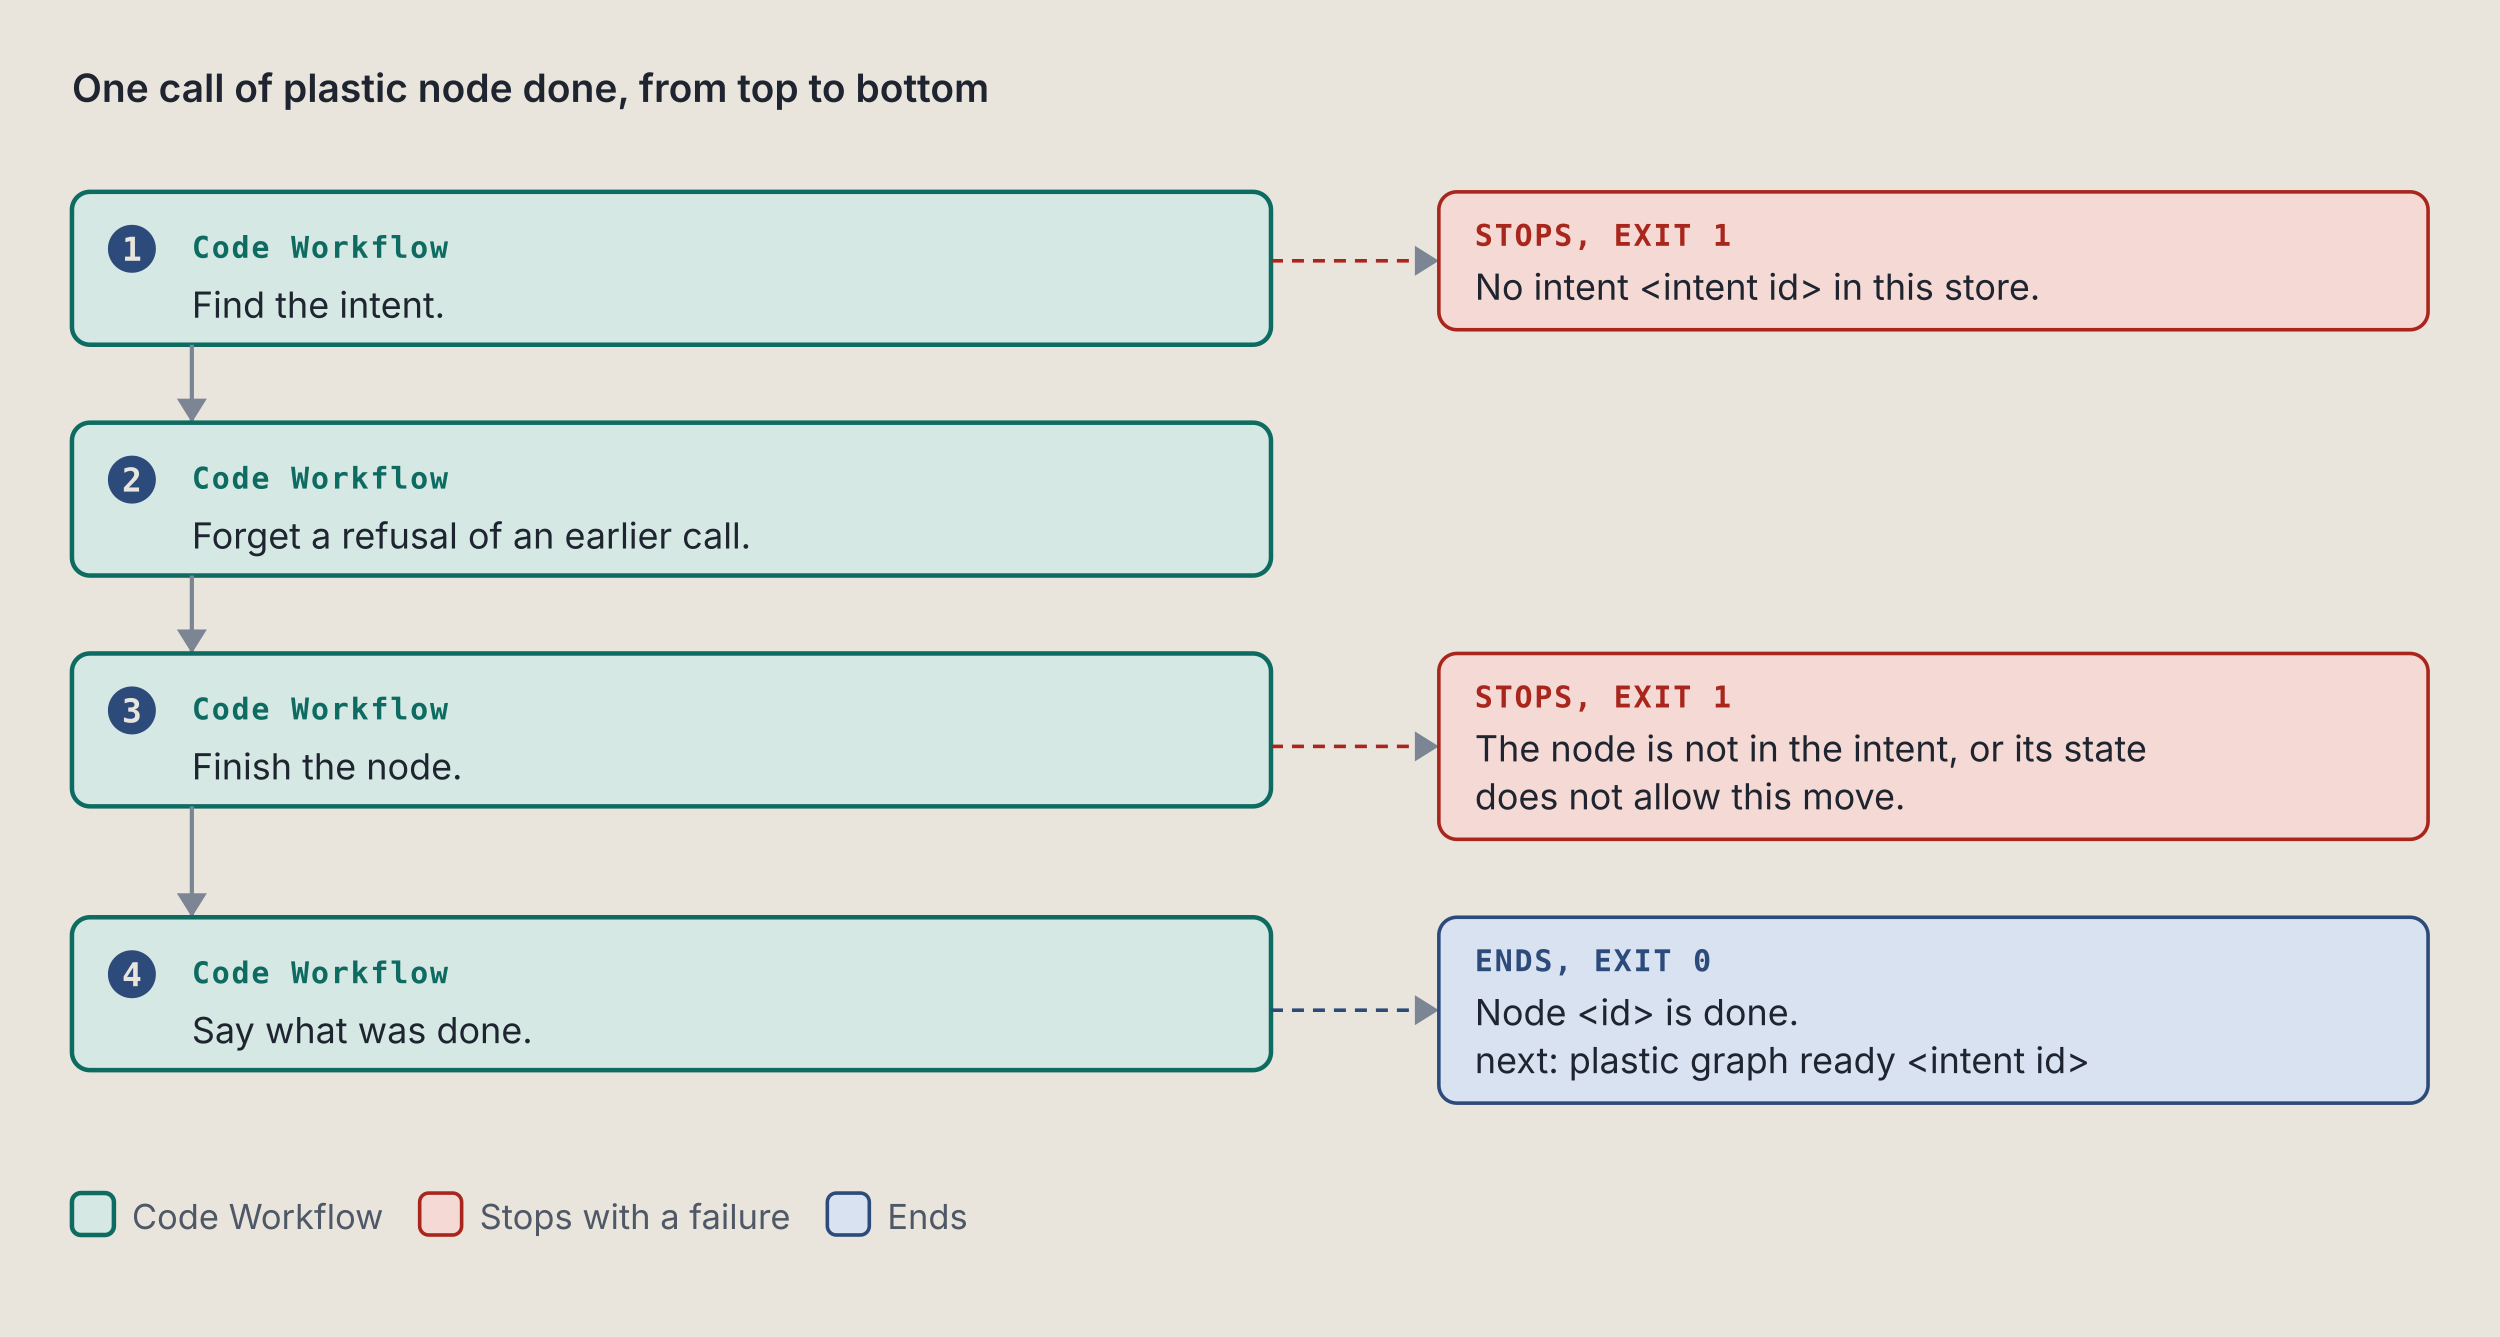
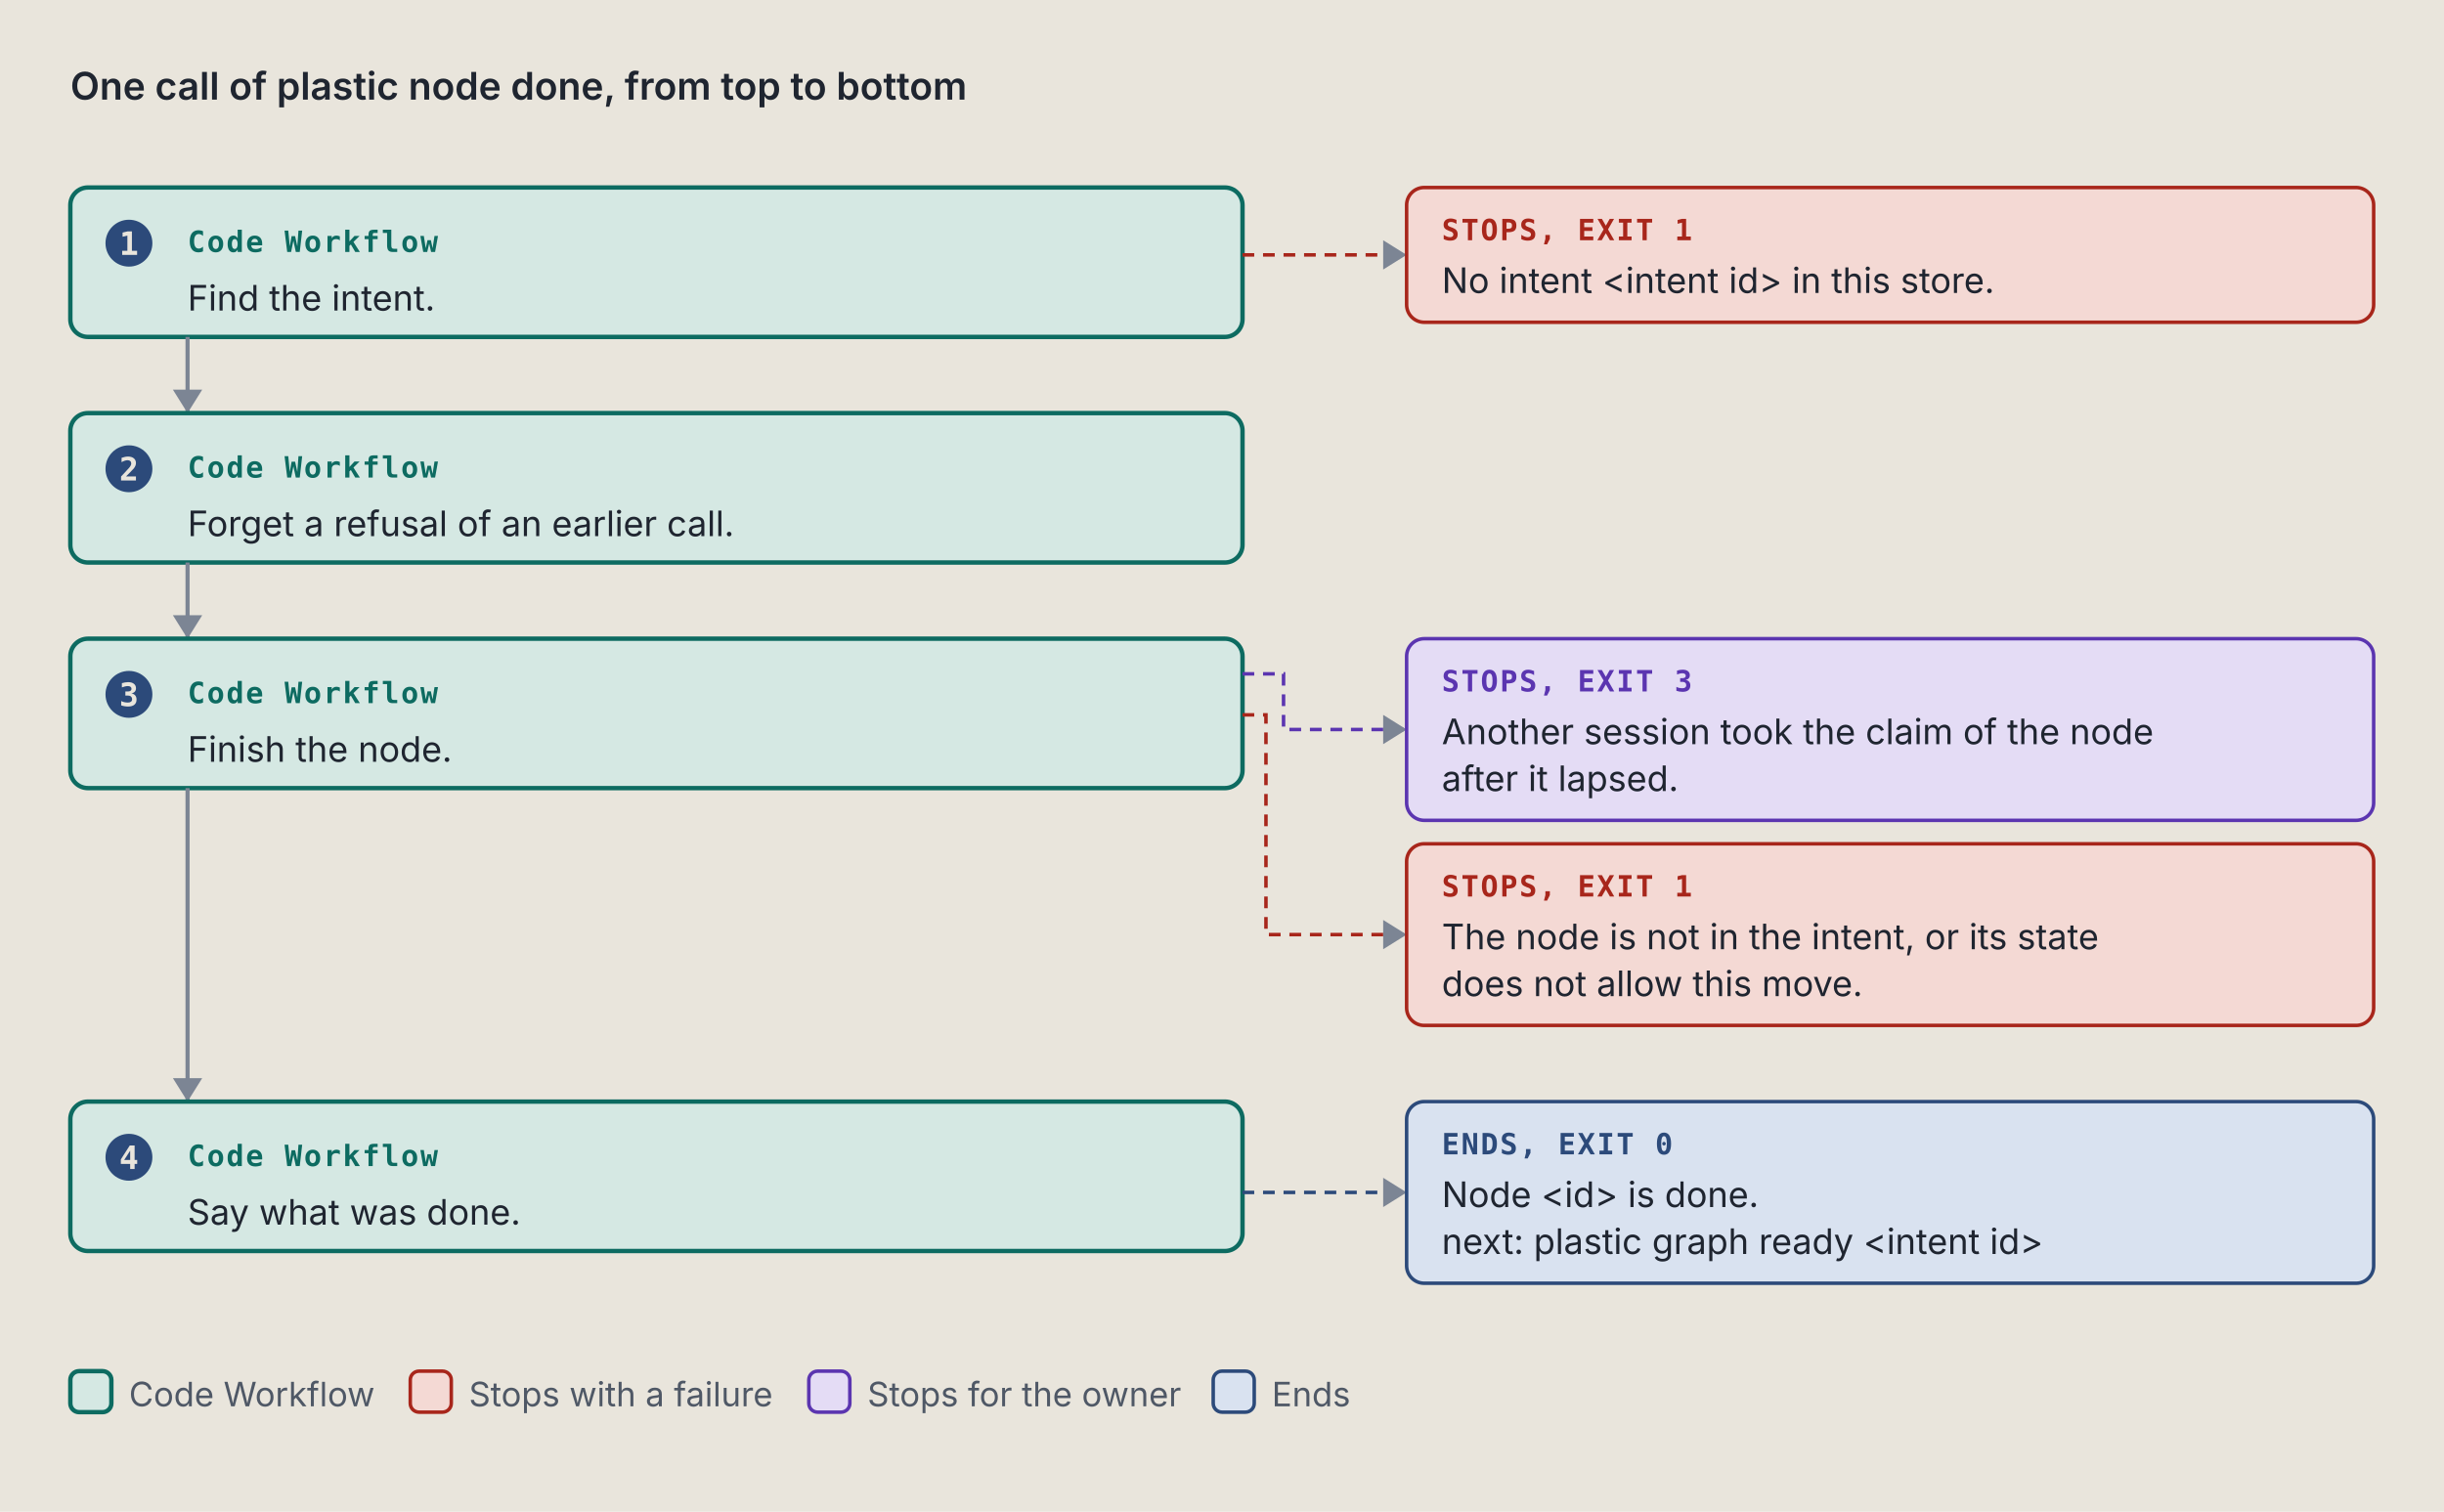
- <svg xmlns="http://www.w3.org/2000/svg" viewBox="0 0 834 446" width="834" height="446" role="img" xml:space="preserve">
+ <svg xmlns="http://www.w3.org/2000/svg" viewBox="0 0 834 516" width="834" height="516" role="img" xml:space="preserve">
  <style>.ground { fill: #e9e5dc; }
.card { fill: #f4f1ea; stroke: #7c8594; stroke-width: 1; }
.lane-code { fill: #d5e8e3; stroke: #0d6b61; stroke-width: 1.5; }
.lane-agent { fill: #f1e2c7; stroke: #9a5508; stroke-width: 1.5; }
.stop-refusal { fill: #e4dcf5; stroke: #5b35b0; stroke-width: 1.2; }
.stop-failure { fill: #f4d9d4; stroke: #a8261b; stroke-width: 1.2; }
.end { fill: #d9e2f0; stroke: #2c4a7a; stroke-width: 1.2; }
.stop-end { fill: #d9e2f0; stroke: #2c4a7a; stroke-width: 1.2; }
.stop-handoff { fill: #f1e2c7; stroke: #9a5508; stroke-width: 1.2; stroke-dasharray: 5 3; }
.wire-handoff { fill: none; stroke: #9a5508; stroke-width: 1.2; stroke-dasharray: 4 3; }
.wire-end { fill: none; stroke: #2c4a7a; stroke-width: 1.2; stroke-dasharray: 4 3; }
.tag-handoff { fill: #9a5508; }
.k { fill: #4f5866; font: 11.5px "IBM Plex Sans", system-ui, -apple-system, "Segoe UI", sans-serif; }
.way { fill: #1f2530; font: italic 12.5px "IBM Plex Sans", system-ui, -apple-system, "Segoe UI", sans-serif; }
.wire { fill: none; stroke: #7c8594; stroke-width: 1.4; }
.wire-read { fill: none; stroke: #7c8594; stroke-width: 1.4; stroke-dasharray: 5 3; }
.wire-refusal { fill: none; stroke: #5b35b0; stroke-width: 1.2; stroke-dasharray: 4 3; }
.wire-failure { fill: none; stroke: #a8261b; stroke-width: 1.2; stroke-dasharray: 4 3; }
.head { fill: #7c8594; }
.t { fill: #1f2530; font: 12px "IBM Plex Sans", system-ui, -apple-system, "Segoe UI", sans-serif; }
.tb { fill: #1f2530; font: 600 13px "IBM Plex Sans", system-ui, -apple-system, "Segoe UI", sans-serif; }
.tm { fill: #1f2530; font: 11.5px "IBM Plex Mono", ui-monospace, Menlo, Consolas, monospace; }
.tag { font: 600 10px "IBM Plex Mono", ui-monospace, Menlo, Consolas, monospace; letter-spacing: .06em; }
.tag-code { fill: #0d6b61; } .tag-agent { fill: #9a5508; } .tag-refusal { fill: #5b35b0; }
.tag-failure { fill: #a8261b; } .tag-end { fill: #2c4a7a; } .tag-muted { fill: #4f5866; }
.tm.tag-muted { font-size: 10.5px; }
.db { fill: #d9e2f0; stroke: #2c4a7a; stroke-width: 1.2; }
.codebox { fill: #f4f1ea; stroke: #7c8594; stroke-width: 1; }
.cx { fill: #1f2530; font: 12px "IBM Plex Mono", ui-monospace, Menlo, Consolas, monospace; white-space: pre; }
.cx-n { fill: #4f5866; font: 11px "IBM Plex Mono", ui-monospace, Menlo, Consolas, monospace; }
.cx-k { fill: #5b35b0; } .cx-s { fill: #9a5508; } .cx-y { fill: #0d6b61; }
.cx-w { fill: #2c4a7a; font-weight: 600; } .cx-t { fill: #a8261b; } .cx-c { fill: #4f5866; font-style: italic; }
.badge { fill: #2c4a7a; } .badge-t { fill: #e9e5dc; font: 600 11px "IBM Plex Mono", ui-monospace, Menlo, Consolas, monospace; }
.bracket { fill: none; stroke: #2c4a7a; stroke-width: 1.4; }
.term { fill: #16191e; stroke: #7c8594; stroke-width: 1; }
.term-t { fill: #e6e2d8; font: 12px "IBM Plex Mono", ui-monospace, Menlo, Consolas, monospace; }
.term-p { fill: #8fd18f; font: 12px "IBM Plex Mono", ui-monospace, Menlo, Consolas, monospace; }
.term-m { fill: #a3abb6; font: 12px "IBM Plex Mono", ui-monospace, Menlo, Consolas, monospace; }
.big { font: 700 36px "IBM Plex Mono", ui-monospace, Menlo, Consolas, monospace; }

@media (prefers-color-scheme: dark) {
.ground { fill: #171a1f; }
.card { fill: #20242b; stroke: #8a93a2; stroke-width: 1; }
.lane-code { fill: #173a36; stroke: #5cc4b4; stroke-width: 1.5; }
.lane-agent { fill: #3d2e17; stroke: #e5a95a; stroke-width: 1.5; }
.stop-refusal { fill: #2d2445; stroke: #b59cf2; stroke-width: 1.2; }
.stop-failure { fill: #45211e; stroke: #f2958a; stroke-width: 1.2; }
.end { fill: #1f2c42; stroke: #97b6e8; stroke-width: 1.2; }
.stop-end { fill: #1f2c42; stroke: #97b6e8; stroke-width: 1.2; }
.stop-handoff { fill: #3d2e17; stroke: #e5a95a; stroke-width: 1.2; stroke-dasharray: 5 3; }
.wire-handoff { fill: none; stroke: #e5a95a; stroke-width: 1.2; stroke-dasharray: 4 3; }
.wire-end { fill: none; stroke: #97b6e8; stroke-width: 1.2; stroke-dasharray: 4 3; }
.tag-handoff { fill: #e5a95a; }
.k { fill: #b3b9c3; font: 11.5px "IBM Plex Sans", system-ui, -apple-system, "Segoe UI", sans-serif; }
.way { fill: #e8e4da; font: italic 12.5px "IBM Plex Sans", system-ui, -apple-system, "Segoe UI", sans-serif; }
.wire { fill: none; stroke: #8a93a2; stroke-width: 1.4; }
.wire-read { fill: none; stroke: #8a93a2; stroke-width: 1.4; stroke-dasharray: 5 3; }
.wire-refusal { fill: none; stroke: #b59cf2; stroke-width: 1.2; stroke-dasharray: 4 3; }
.wire-failure { fill: none; stroke: #f2958a; stroke-width: 1.2; stroke-dasharray: 4 3; }
.head { fill: #8a93a2; }
.t { fill: #e8e4da; font: 12px "IBM Plex Sans", system-ui, -apple-system, "Segoe UI", sans-serif; }
.tb { fill: #e8e4da; font: 600 13px "IBM Plex Sans", system-ui, -apple-system, "Segoe UI", sans-serif; }
.tm { fill: #e8e4da; font: 11.5px "IBM Plex Mono", ui-monospace, Menlo, Consolas, monospace; }
.tag { font: 600 10px "IBM Plex Mono", ui-monospace, Menlo, Consolas, monospace; letter-spacing: .06em; }
.tag-code { fill: #5cc4b4; } .tag-agent { fill: #e5a95a; } .tag-refusal { fill: #b59cf2; }
.tag-failure { fill: #f2958a; } .tag-end { fill: #97b6e8; } .tag-muted { fill: #b3b9c3; }
.tm.tag-muted { font-size: 10.5px; }
.db { fill: #1f2c42; stroke: #97b6e8; stroke-width: 1.2; }
.codebox { fill: #20242b; stroke: #8a93a2; stroke-width: 1; }
.cx { fill: #e8e4da; font: 12px "IBM Plex Mono", ui-monospace, Menlo, Consolas, monospace; white-space: pre; }
.cx-n { fill: #b3b9c3; font: 11px "IBM Plex Mono", ui-monospace, Menlo, Consolas, monospace; }
.cx-k { fill: #b59cf2; } .cx-s { fill: #e5a95a; } .cx-y { fill: #5cc4b4; }
.cx-w { fill: #97b6e8; font-weight: 600; } .cx-t { fill: #f2958a; } .cx-c { fill: #b3b9c3; font-style: italic; }
.badge { fill: #97b6e8; } .badge-t { fill: #171a1f; font: 600 11px "IBM Plex Mono", ui-monospace, Menlo, Consolas, monospace; }
.bracket { fill: none; stroke: #97b6e8; stroke-width: 1.4; }
.term { fill: #16191e; stroke: #8a93a2; stroke-width: 1; }
.term-t { fill: #e6e2d8; font: 12px "IBM Plex Mono", ui-monospace, Menlo, Consolas, monospace; }
.term-p { fill: #8fd18f; font: 12px "IBM Plex Mono", ui-monospace, Menlo, Consolas, monospace; }
.term-m { fill: #a3abb6; font: 12px "IBM Plex Mono", ui-monospace, Menlo, Consolas, monospace; }
.big { font: 700 36px "IBM Plex Mono", ui-monospace, Menlo, Consolas, monospace; }
}</style>
  <rect width="100%" height="100%" class="ground" />
  <text x="24" y="34" class="tb" text-anchor="start">One call of plastic node done, from top to bottom</text>
  <rect x="24" y="64" width="400" height="51" rx="6" class="lane-code" />
  <circle cx="44" cy="83" r="8" class="badge" />
  <text x="44" y="87" class="badge-t" text-anchor="middle">1</text>
  <text x="64" y="86" class="tag tag-code" text-anchor="start">Code Workflow</text>
  <text x="64" y="106" class="t" text-anchor="start">Find the intent.</text>
  <path d="M 424 87 L 480 87" class="wire-failure" />
  <path d="M 472 82 L 480 87 L 472 92 Z" class="head" />
  <rect x="480" y="64" width="330" height="46" rx="6" class="stop-failure" />
  <text x="492" y="82" class="tag tag-failure" text-anchor="start">STOPS, EXIT 1</text>
  <text x="492" y="100" class="t" text-anchor="start">No intent &lt;intent id&gt; in this store.</text>
  <path d="M 64 115 L 64 141" class="wire" />
  <path d="M 59 133 L 64 141 L 69 133 Z" class="head" />
  <rect x="24" y="141" width="400" height="51" rx="6" class="lane-code" />
  <circle cx="44" cy="160" r="8" class="badge" />
  <text x="44" y="164" class="badge-t" text-anchor="middle">2</text>
  <text x="64" y="163" class="tag tag-code" text-anchor="start">Code Workflow</text>
  <text x="64" y="183" class="t" text-anchor="start">Forget a refusal of an earlier call.</text>
  <path d="M 64 192 L 64 218" class="wire" />
  <path d="M 59 210 L 64 218 L 69 210 Z" class="head" />
  <rect x="24" y="218" width="400" height="51" rx="6" class="lane-code" />
  <circle cx="44" cy="237" r="8" class="badge" />
  <text x="44" y="241" class="badge-t" text-anchor="middle">3</text>
  <text x="64" y="240" class="tag tag-code" text-anchor="start">Code Workflow</text>
  <text x="64" y="260" class="t" text-anchor="start">Finish the node.</text>
-   <path d="M 424 249 L 480 249" class="wire-failure" />
+   <path d="M 424 230 L 438 230 L 438 249 L 480 249" class="wire-refusal" />
  <path d="M 472 244 L 480 249 L 472 254 Z" class="head" />
-   <rect x="480" y="218" width="330" height="62" rx="6" class="stop-failure" />
-   <text x="492" y="236" class="tag tag-failure" text-anchor="start">STOPS, EXIT 1</text>
-   <text x="492" y="254" class="t" text-anchor="start">The node is not in the intent, or its state</text>
-   <text x="492" y="270" class="t" text-anchor="start">does not allow this move.</text>
-   <path d="M 64 269 L 64 306" class="wire" />
-   <path d="M 59 298 L 64 306 L 69 298 Z" class="head" />
-   <rect x="24" y="306" width="400" height="51" rx="6" class="lane-code" />
-   <circle cx="44" cy="325" r="8" class="badge" />
-   <text x="44" y="329" class="badge-t" text-anchor="middle">4</text>
-   <text x="64" y="328" class="tag tag-code" text-anchor="start">Code Workflow</text>
-   <text x="64" y="348" class="t" text-anchor="start">Say what was done.</text>
-   <path d="M 424 337 L 480 337" class="wire-end" />
-   <path d="M 472 332 L 480 337 L 472 342 Z" class="head" />
-   <rect x="480" y="306" width="330" height="62" rx="6" class="stop-end" />
-   <text x="492" y="324" class="tag tag-end" text-anchor="start">ENDS, EXIT 0</text>
-   <text x="492" y="342" class="t" text-anchor="start">Node &lt;id&gt; is done.</text>
-   <text x="492" y="358" class="t" text-anchor="start">next: plastic graph ready &lt;intent id&gt;</text>
-   <rect x="24" y="398" width="14" height="14" rx="3" class="lane-code" />
-   <text x="44" y="410" class="k" text-anchor="start">Code Workflow</text>
-   <rect x="140" y="398" width="14" height="14" rx="3" class="stop-failure" />
-   <text x="160" y="410" class="k" text-anchor="start">Stops with a failure</text>
-   <rect x="276" y="398" width="14" height="14" rx="3" class="stop-end" />
-   <text x="296" y="410" class="k" text-anchor="start">Ends</text>
+   <rect x="480" y="218" width="330" height="62" rx="6" class="stop-refusal" />
+   <text x="492" y="236" class="tag tag-refusal" text-anchor="start">STOPS, EXIT 3</text>
+   <text x="492" y="254" class="t" text-anchor="start">Another session took the claim of the node</text>
+   <text x="492" y="270" class="t" text-anchor="start">after it lapsed.</text>
+   <path d="M 424 244 L 432 244 L 432 319 L 480 319" class="wire-failure" />
+   <path d="M 472 314 L 480 319 L 472 324 Z" class="head" />
+   <rect x="480" y="288" width="330" height="62" rx="6" class="stop-failure" />
+   <text x="492" y="306" class="tag tag-failure" text-anchor="start">STOPS, EXIT 1</text>
+   <text x="492" y="324" class="t" text-anchor="start">The node is not in the intent, or its state</text>
+   <text x="492" y="340" class="t" text-anchor="start">does not allow this move.</text>
+   <path d="M 64 269 L 64 376" class="wire" />
+   <path d="M 59 368 L 64 376 L 69 368 Z" class="head" />
+   <rect x="24" y="376" width="400" height="51" rx="6" class="lane-code" />
+   <circle cx="44" cy="395" r="8" class="badge" />
+   <text x="44" y="399" class="badge-t" text-anchor="middle">4</text>
+   <text x="64" y="398" class="tag tag-code" text-anchor="start">Code Workflow</text>
+   <text x="64" y="418" class="t" text-anchor="start">Say what was done.</text>
+   <path d="M 424 407 L 480 407" class="wire-end" />
+   <path d="M 472 402 L 480 407 L 472 412 Z" class="head" />
+   <rect x="480" y="376" width="330" height="62" rx="6" class="stop-end" />
+   <text x="492" y="394" class="tag tag-end" text-anchor="start">ENDS, EXIT 0</text>
+   <text x="492" y="412" class="t" text-anchor="start">Node &lt;id&gt; is done.</text>
+   <text x="492" y="428" class="t" text-anchor="start">next: plastic graph ready &lt;intent id&gt;</text>
+   <rect x="24" y="468" width="14" height="14" rx="3" class="lane-code" />
+   <text x="44" y="480" class="k" text-anchor="start">Code Workflow</text>
+   <rect x="140" y="468" width="14" height="14" rx="3" class="stop-failure" />
+   <text x="160" y="480" class="k" text-anchor="start">Stops with a failure</text>
+   <rect x="276" y="468" width="14" height="14" rx="3" class="stop-refusal" />
+   <text x="296" y="480" class="k" text-anchor="start">Stops for the owner</text>
+   <rect x="414" y="468" width="14" height="14" rx="3" class="stop-end" />
+   <text x="434" y="480" class="k" text-anchor="start">Ends</text>
</svg>
